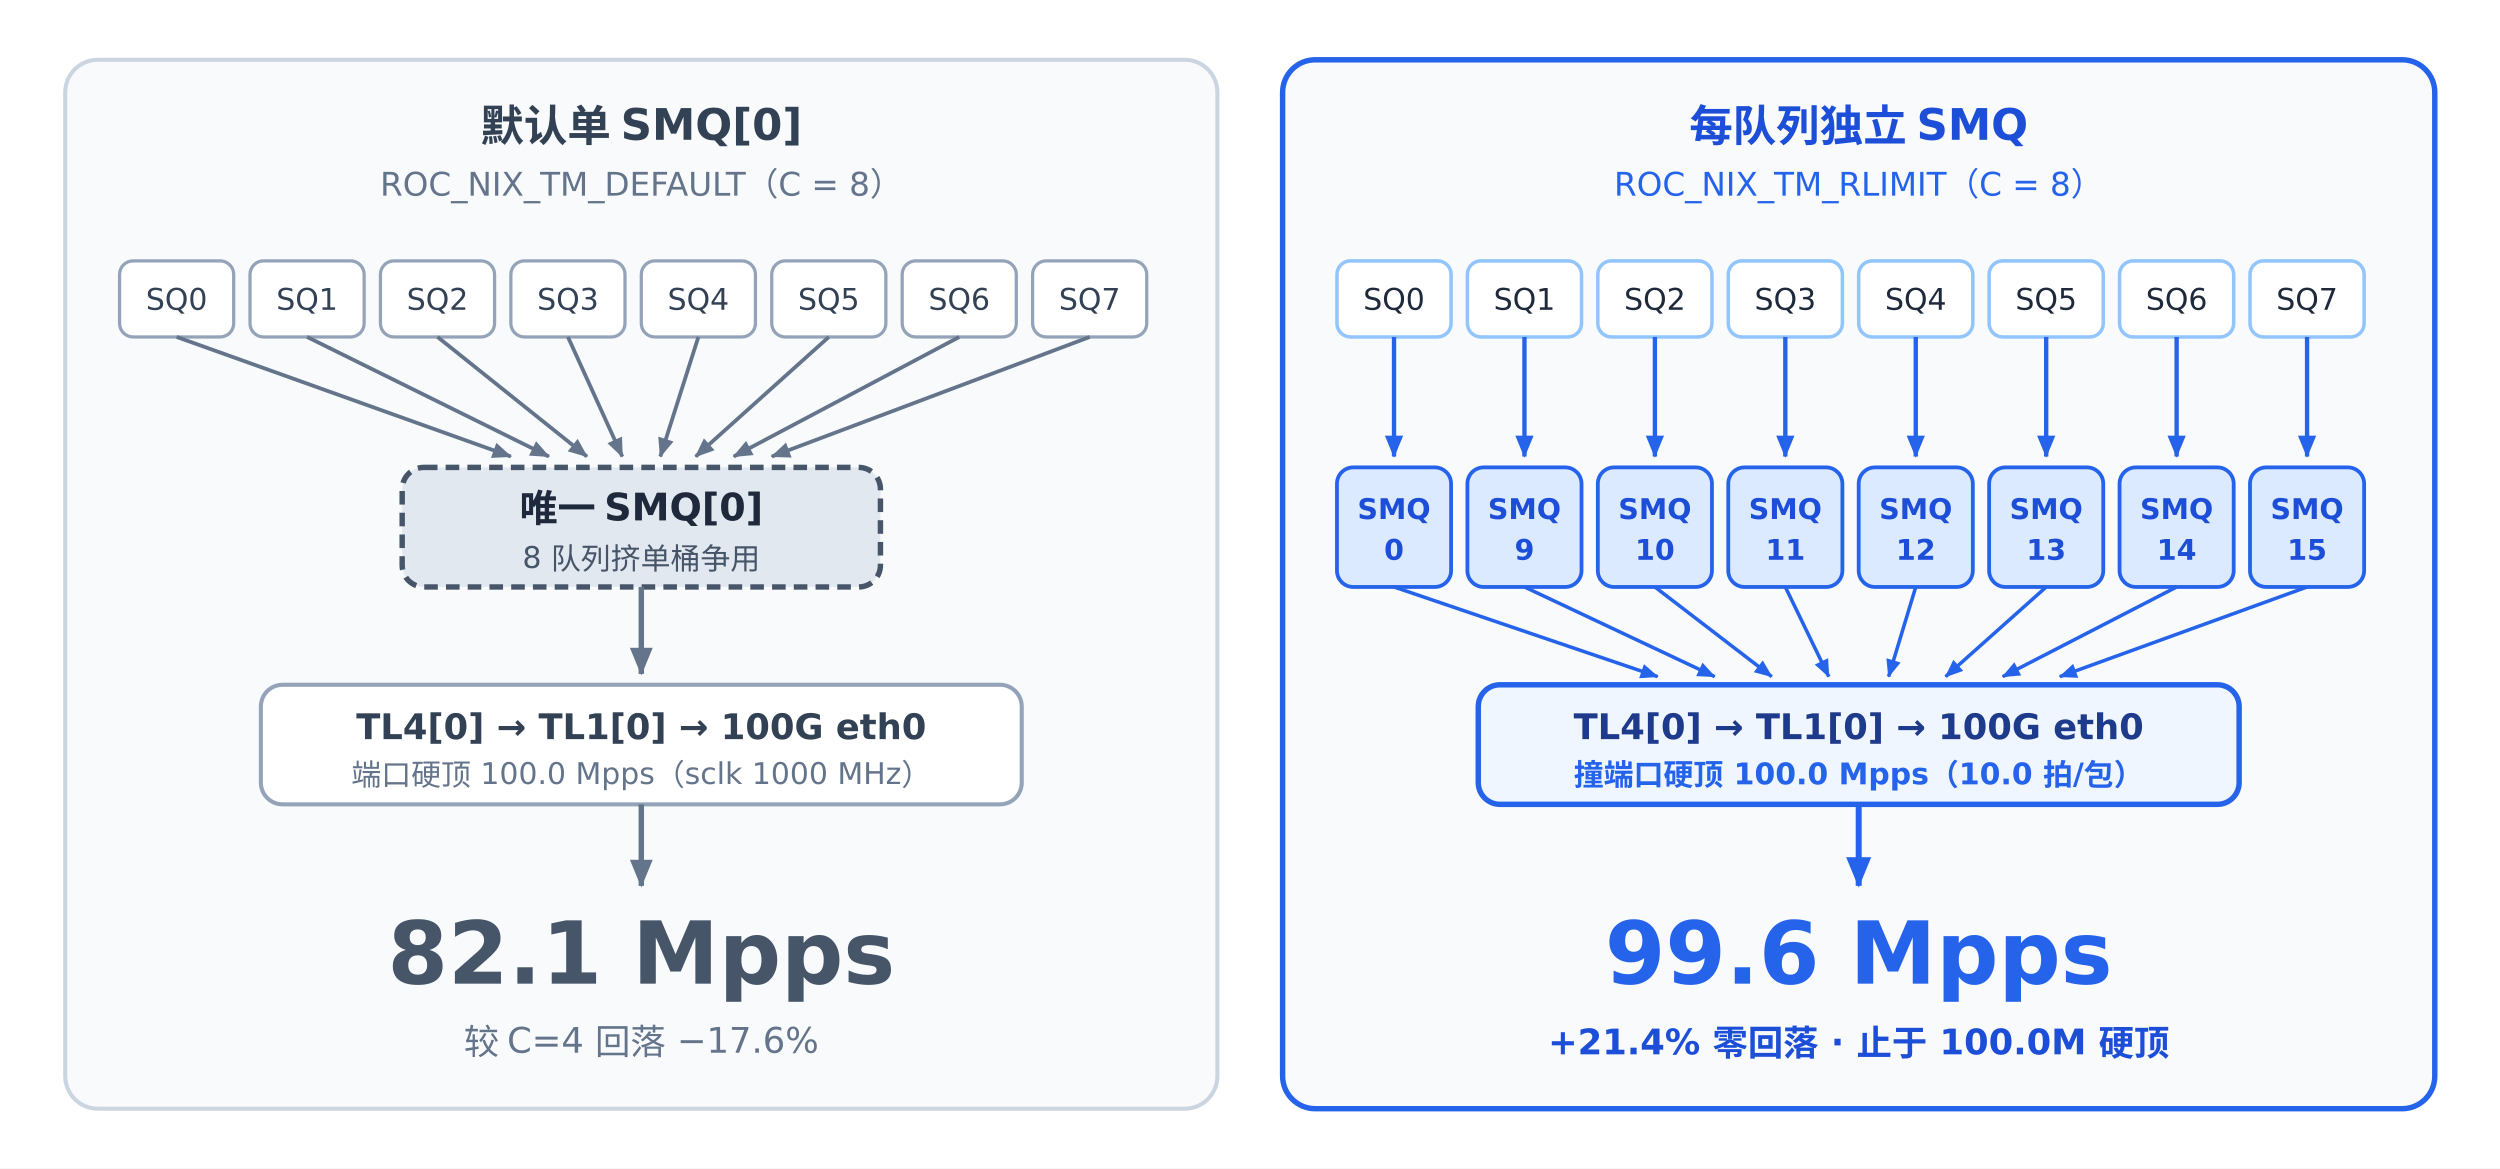
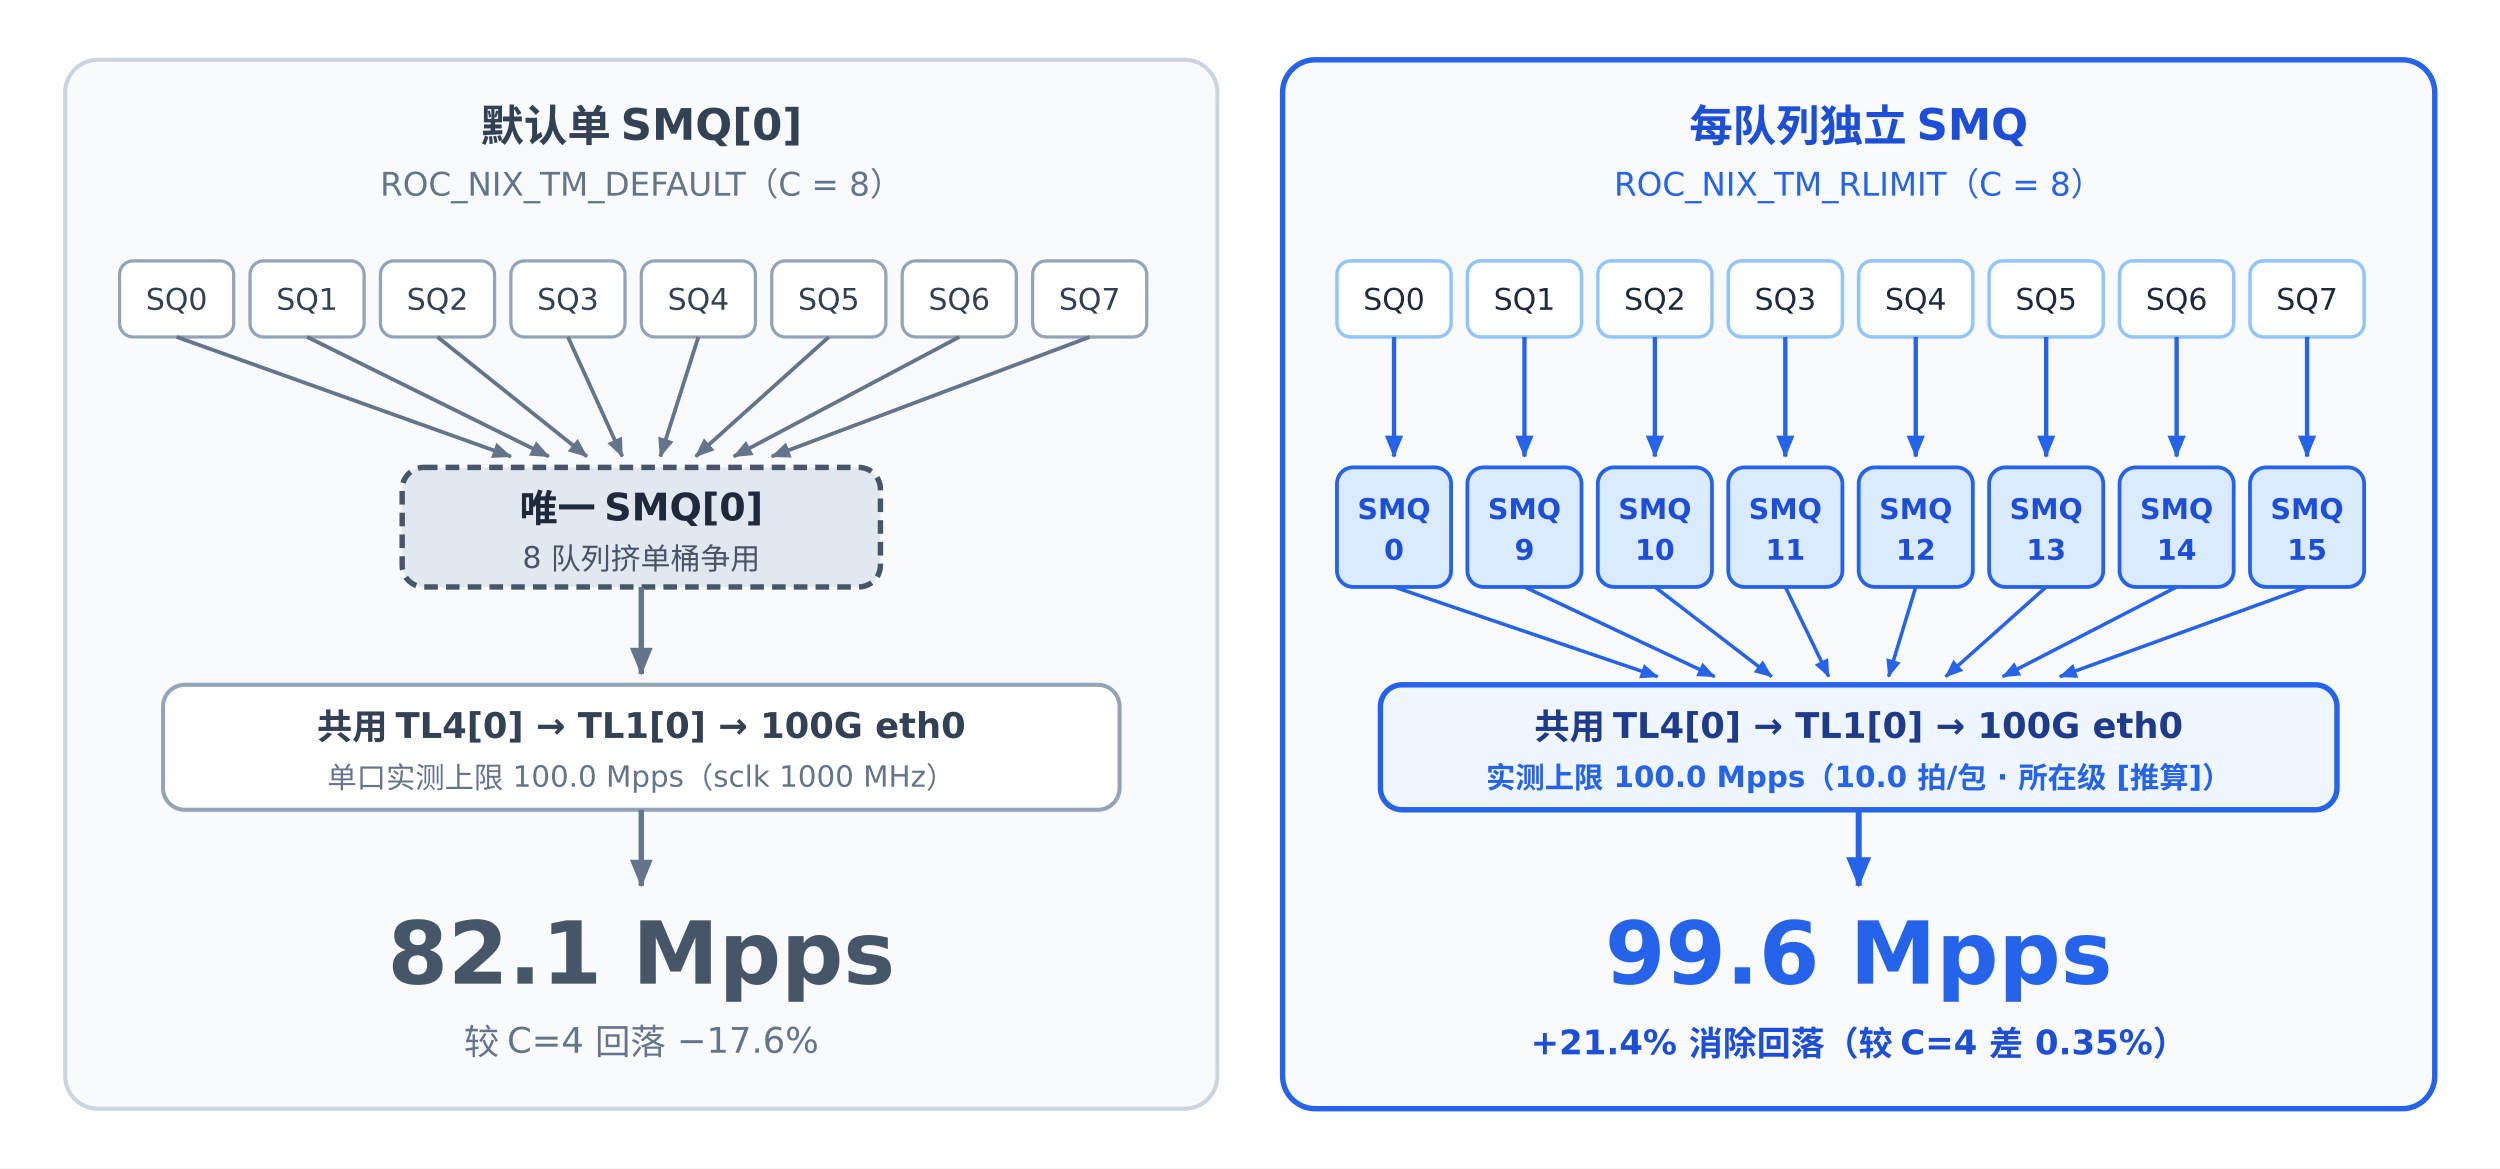
<svg xmlns="http://www.w3.org/2000/svg" viewBox="0 0 920 430" width="920" height="430">
  <rect width="920" height="430" fill="#ffffff" />
  <defs>
    <marker id="arr-g" viewBox="0 0 10 10" refX="8" refY="5" markerWidth="6" markerHeight="6" orient="auto-start-reverse">
      <path d="M 0 1.5 L 8.5 5 L 0 8.5 z" fill="#64748b" />
    </marker>
    <marker id="arr-b" viewBox="0 0 10 10" refX="8" refY="5" markerWidth="6" markerHeight="6" orient="auto-start-reverse">
      <path d="M 0 1.5 L 8.5 5 L 0 8.5 z" fill="#2563eb" />
    </marker>
    <style>
      .t-sans { font-family: "DejaVu Sans", "Droid Sans Fallback", sans-serif; }
    </style>
  </defs>
  <rect x="24" y="22" width="424" height="386" rx="12" fill="#f8fafc" stroke="#cbd5e1" stroke-width="1.5" />
  <text x="236" y="52" text-anchor="middle" class="t-sans" font-size="16" font-weight="bold" fill="#334155">默认单 SMQ[0]</text>
  <text x="236" y="72" text-anchor="middle" class="t-sans" font-size="12" fill="#64748b">ROC_NIX_TM_DEFAULT（C = 8）</text>
  <g fill="#ffffff" stroke="#94a3b8" stroke-width="1.2">
    <rect x="44" y="96" width="42" height="28" rx="5" />
    <rect x="92" y="96" width="42" height="28" rx="5" />
    <rect x="140" y="96" width="42" height="28" rx="5" />
    <rect x="188" y="96" width="42" height="28" rx="5" />
    <rect x="236" y="96" width="42" height="28" rx="5" />
    <rect x="284" y="96" width="42" height="28" rx="5" />
    <rect x="332" y="96" width="42" height="28" rx="5" />
    <rect x="380" y="96" width="42" height="28" rx="5" />
  </g>
  <g class="t-sans" font-size="11" fill="#334155" text-anchor="middle">
    <text x="65" y="114">SQ0</text>
    <text x="113" y="114">SQ1</text>
    <text x="161" y="114">SQ2</text>
    <text x="209" y="114">SQ3</text>
    <text x="257" y="114">SQ4</text>
    <text x="305" y="114">SQ5</text>
    <text x="353" y="114">SQ6</text>
    <text x="401" y="114">SQ7</text>
  </g>
  <g stroke="#64748b" stroke-width="1.4" fill="none" marker-end="url(#arr-g)">
    <line x1="65" y1="124" x2="188" y2="168" />
    <line x1="113" y1="124" x2="202" y2="168" />
    <line x1="161" y1="124" x2="216" y2="168" />
    <line x1="209" y1="124" x2="229" y2="168" />
    <line x1="257" y1="124" x2="243" y2="168" />
    <line x1="305" y1="124" x2="256" y2="168" />
    <line x1="353" y1="124" x2="270" y2="168" />
    <line x1="401" y1="124" x2="284" y2="168" />
  </g>
  <rect x="148" y="172" width="176" height="44" rx="8" fill="#e2e8f0" stroke="#475569" stroke-width="2" stroke-dasharray="5,3" />
  <text x="236" y="192" text-anchor="middle" class="t-sans" font-size="14" font-weight="bold" fill="#1e293b">唯一 SMQ[0]</text>
  <text x="236" y="209" text-anchor="middle" class="t-sans" font-size="11" fill="#475569">8 队列挤单桶争用</text>
  <line x1="236" y1="216" x2="236" y2="248" stroke="#64748b" stroke-width="2" marker-end="url(#arr-g)" />
-   <rect x="96" y="252" width="280" height="44" rx="8" fill="#ffffff" stroke="#94a3b8" stroke-width="1.5" />
-   <text x="236" y="272" text-anchor="middle" class="t-sans" font-size="13" font-weight="bold" fill="#334155">TL4[0] → TL1[0] → 100G eth0</text>
-   <text x="236" y="289" text-anchor="middle" class="t-sans" font-size="11" fill="#64748b">端口硬顶 100.0 Mpps（sclk 1000 MHz）</text>
-   <line x1="236" y1="296" x2="236" y2="326" stroke="#64748b" stroke-width="2" marker-end="url(#arr-g)" />
+   <rect x="60" y="252" width="352" height="46" rx="8" fill="#ffffff" stroke="#94a3b8" stroke-width="1.5" />
+   <text x="236" y="272" text-anchor="middle" class="t-sans" font-size="13" font-weight="bold" fill="#334155">共用 TL4[0] → TL1[0] → 100G eth0</text>
+   <text x="236" y="290" text-anchor="middle" class="t-sans" font-size="10.8" fill="#64748b">单口实测上限 100.0 Mpps（sclk 1000 MHz）</text>
+   <line x1="236" y1="298" x2="236" y2="326" stroke="#64748b" stroke-width="2" marker-end="url(#arr-g)" />
  <text x="236" y="362" text-anchor="middle" class="t-sans" font-size="32" font-weight="bold" fill="#475569">82.1 Mpps</text>
  <text x="236" y="388" text-anchor="middle" class="t-sans" font-size="13" fill="#64748b">较 C=4 回落 −17.6%</text>
  <rect x="472" y="22" width="424" height="386" rx="12" fill="#f8fafc" stroke="#2563eb" stroke-width="2" />
  <text x="684" y="52" text-anchor="middle" class="t-sans" font-size="16" font-weight="bold" fill="#1d4ed8">每队列独立 SMQ</text>
  <text x="684" y="72" text-anchor="middle" class="t-sans" font-size="12" fill="#2563eb">ROC_NIX_TM_RLIMIT（C = 8）</text>
  <g fill="#ffffff" stroke="#93c5fd" stroke-width="1.3">
    <rect x="492" y="96" width="42" height="28" rx="5" />
    <rect x="540" y="96" width="42" height="28" rx="5" />
    <rect x="588" y="96" width="42" height="28" rx="5" />
    <rect x="636" y="96" width="42" height="28" rx="5" />
    <rect x="684" y="96" width="42" height="28" rx="5" />
    <rect x="732" y="96" width="42" height="28" rx="5" />
    <rect x="780" y="96" width="42" height="28" rx="5" />
    <rect x="828" y="96" width="42" height="28" rx="5" />
  </g>
  <g class="t-sans" font-size="11" fill="#1e293b" text-anchor="middle">
    <text x="513" y="114">SQ0</text>
    <text x="561" y="114">SQ1</text>
    <text x="609" y="114">SQ2</text>
    <text x="657" y="114">SQ3</text>
    <text x="705" y="114">SQ4</text>
    <text x="753" y="114">SQ5</text>
    <text x="801" y="114">SQ6</text>
    <text x="849" y="114">SQ7</text>
  </g>
  <g stroke="#2563eb" stroke-width="1.6" fill="none" marker-end="url(#arr-b)">
    <line x1="513" y1="124" x2="513" y2="168" />
    <line x1="561" y1="124" x2="561" y2="168" />
    <line x1="609" y1="124" x2="609" y2="168" />
    <line x1="657" y1="124" x2="657" y2="168" />
    <line x1="705" y1="124" x2="705" y2="168" />
    <line x1="753" y1="124" x2="753" y2="168" />
    <line x1="801" y1="124" x2="801" y2="168" />
    <line x1="849" y1="124" x2="849" y2="168" />
  </g>
  <g fill="#dbeafe" stroke="#2563eb" stroke-width="1.4">
    <rect x="492" y="172" width="42" height="44" rx="6" />
    <rect x="540" y="172" width="42" height="44" rx="6" />
    <rect x="588" y="172" width="42" height="44" rx="6" />
    <rect x="636" y="172" width="42" height="44" rx="6" />
    <rect x="684" y="172" width="42" height="44" rx="6" />
    <rect x="732" y="172" width="42" height="44" rx="6" />
    <rect x="780" y="172" width="42" height="44" rx="6" />
    <rect x="828" y="172" width="42" height="44" rx="6" />
  </g>
  <g class="t-sans" font-size="10.5" font-weight="bold" fill="#1d4ed8" text-anchor="middle">
    <text x="513" y="191">SMQ</text>
    <text x="513" y="206">0</text>
    <text x="561" y="191">SMQ</text>
    <text x="561" y="206">9</text>
    <text x="609" y="191">SMQ</text>
    <text x="609" y="206">10</text>
    <text x="657" y="191">SMQ</text>
    <text x="657" y="206">11</text>
    <text x="705" y="191">SMQ</text>
    <text x="705" y="206">12</text>
    <text x="753" y="191">SMQ</text>
    <text x="753" y="206">13</text>
    <text x="801" y="191">SMQ</text>
    <text x="801" y="206">14</text>
    <text x="849" y="191">SMQ</text>
    <text x="849" y="206">15</text>
  </g>
  <g stroke="#2563eb" stroke-width="1.3" fill="none" marker-end="url(#arr-b)">
    <line x1="513" y1="216" x2="610" y2="249" />
    <line x1="561" y1="216" x2="631" y2="249" />
    <line x1="609" y1="216" x2="652" y2="249" />
    <line x1="657" y1="216" x2="673" y2="249" />
    <line x1="705" y1="216" x2="695" y2="249" />
    <line x1="753" y1="216" x2="716" y2="249" />
    <line x1="801" y1="216" x2="737" y2="249" />
    <line x1="849" y1="216" x2="758" y2="249" />
  </g>
-   <rect x="544" y="252" width="280" height="44" rx="8" fill="#eff6ff" stroke="#2563eb" stroke-width="2" />
-   <text x="684" y="272" text-anchor="middle" class="t-sans" font-size="13" font-weight="bold" fill="#1e3a8a">TL4[0] → TL1[0] → 100G eth0</text>
-   <text x="684" y="289" text-anchor="middle" class="t-sans" font-size="11" font-weight="bold" fill="#2563eb">撞端口硬顶 100.0 Mpps（10.0 拍/包）</text>
-   <line x1="684" y1="296" x2="684" y2="326" stroke="#2563eb" stroke-width="2.2" marker-end="url(#arr-b)" />
+   <rect x="508" y="252" width="352" height="46" rx="8" fill="#eff6ff" stroke="#2563eb" stroke-width="2" />
+   <text x="684" y="272" text-anchor="middle" class="t-sans" font-size="13" font-weight="bold" fill="#1e3a8a">共用 TL4[0] → TL1[0] → 100G eth0</text>
+   <text x="684" y="290" text-anchor="middle" class="t-sans" font-size="10.8" font-weight="bold" fill="#2563eb">实测上限 100.0 Mpps（10.0 拍/包 · 所在级 [推算]）</text>
+   <line x1="684" y1="298" x2="684" y2="326" stroke="#2563eb" stroke-width="2.2" marker-end="url(#arr-b)" />
  <text x="684" y="362" text-anchor="middle" class="t-sans" font-size="32" font-weight="bold" fill="#2563eb">99.6 Mpps</text>
-   <text x="684" y="388" text-anchor="middle" class="t-sans" font-size="13" font-weight="bold" fill="#1d4ed8">+21.4% 零回落 · 止于 100.0M 硬顶</text>
+   <text x="684" y="388" text-anchor="middle" class="t-sans" font-size="12.5" font-weight="bold" fill="#1d4ed8">+21.4% 消除回落（较 C=4 差 0.35%）</text>
</svg>
